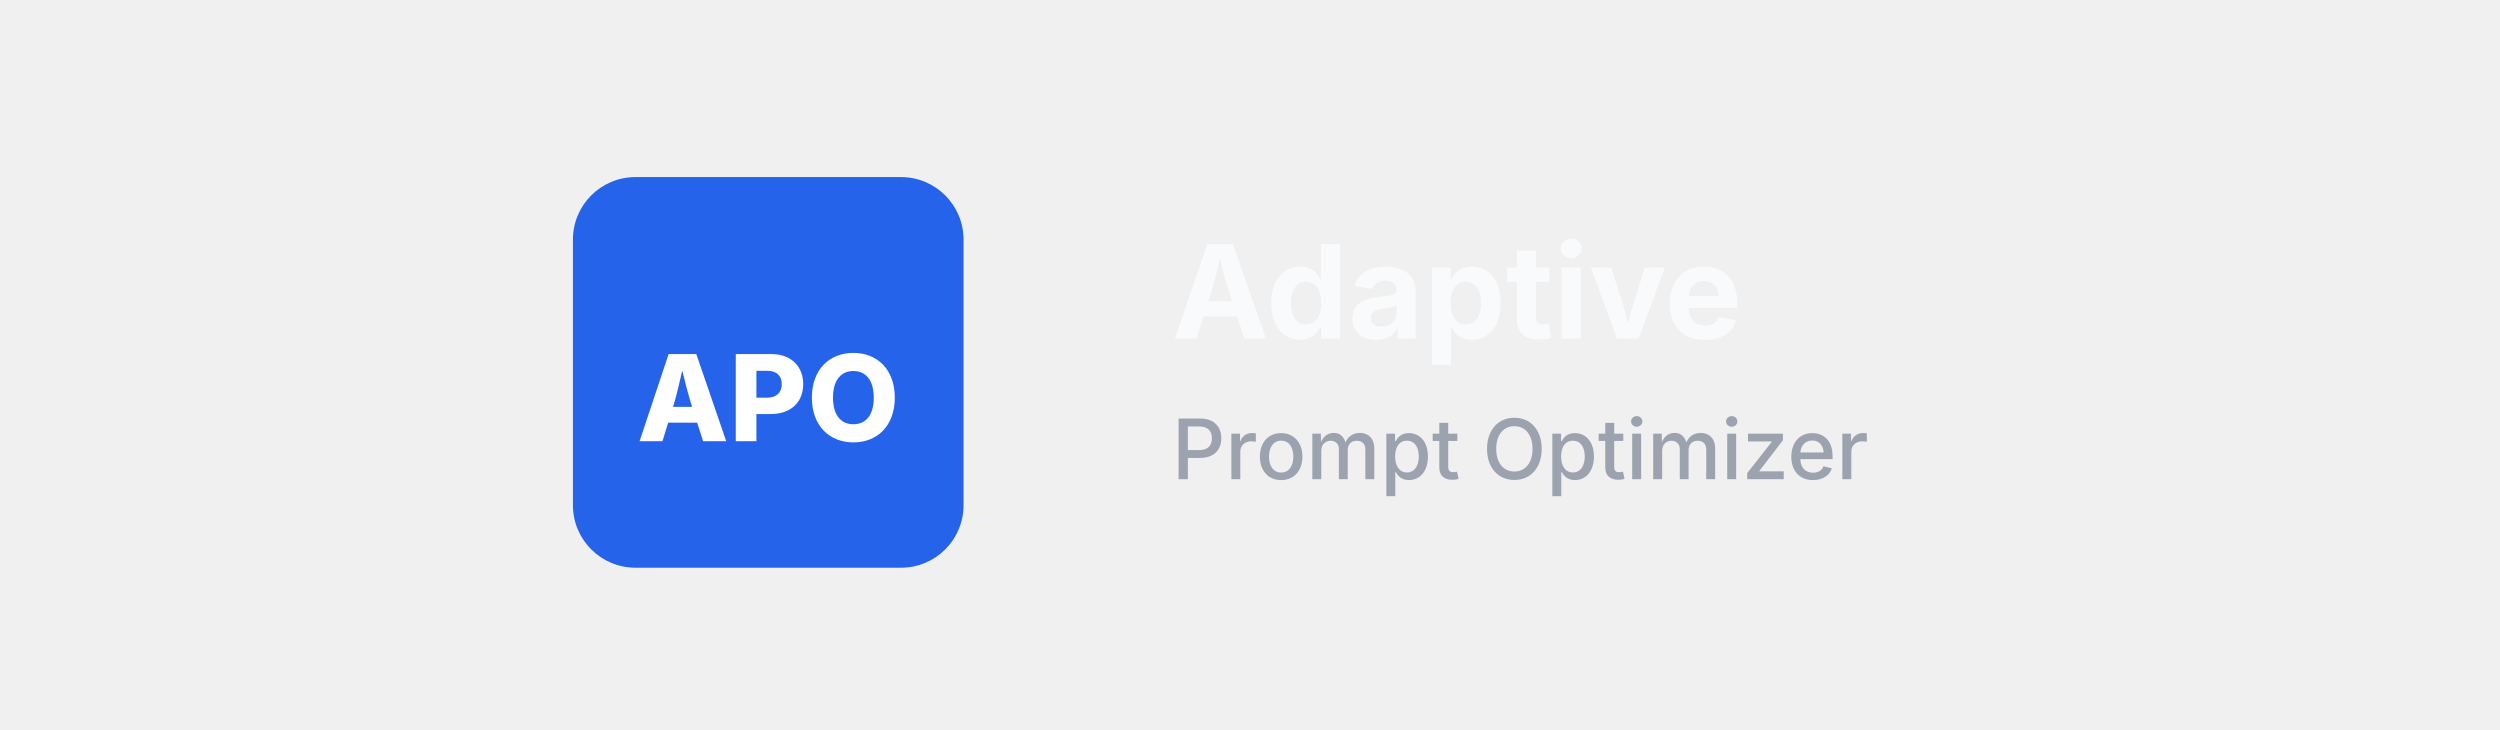
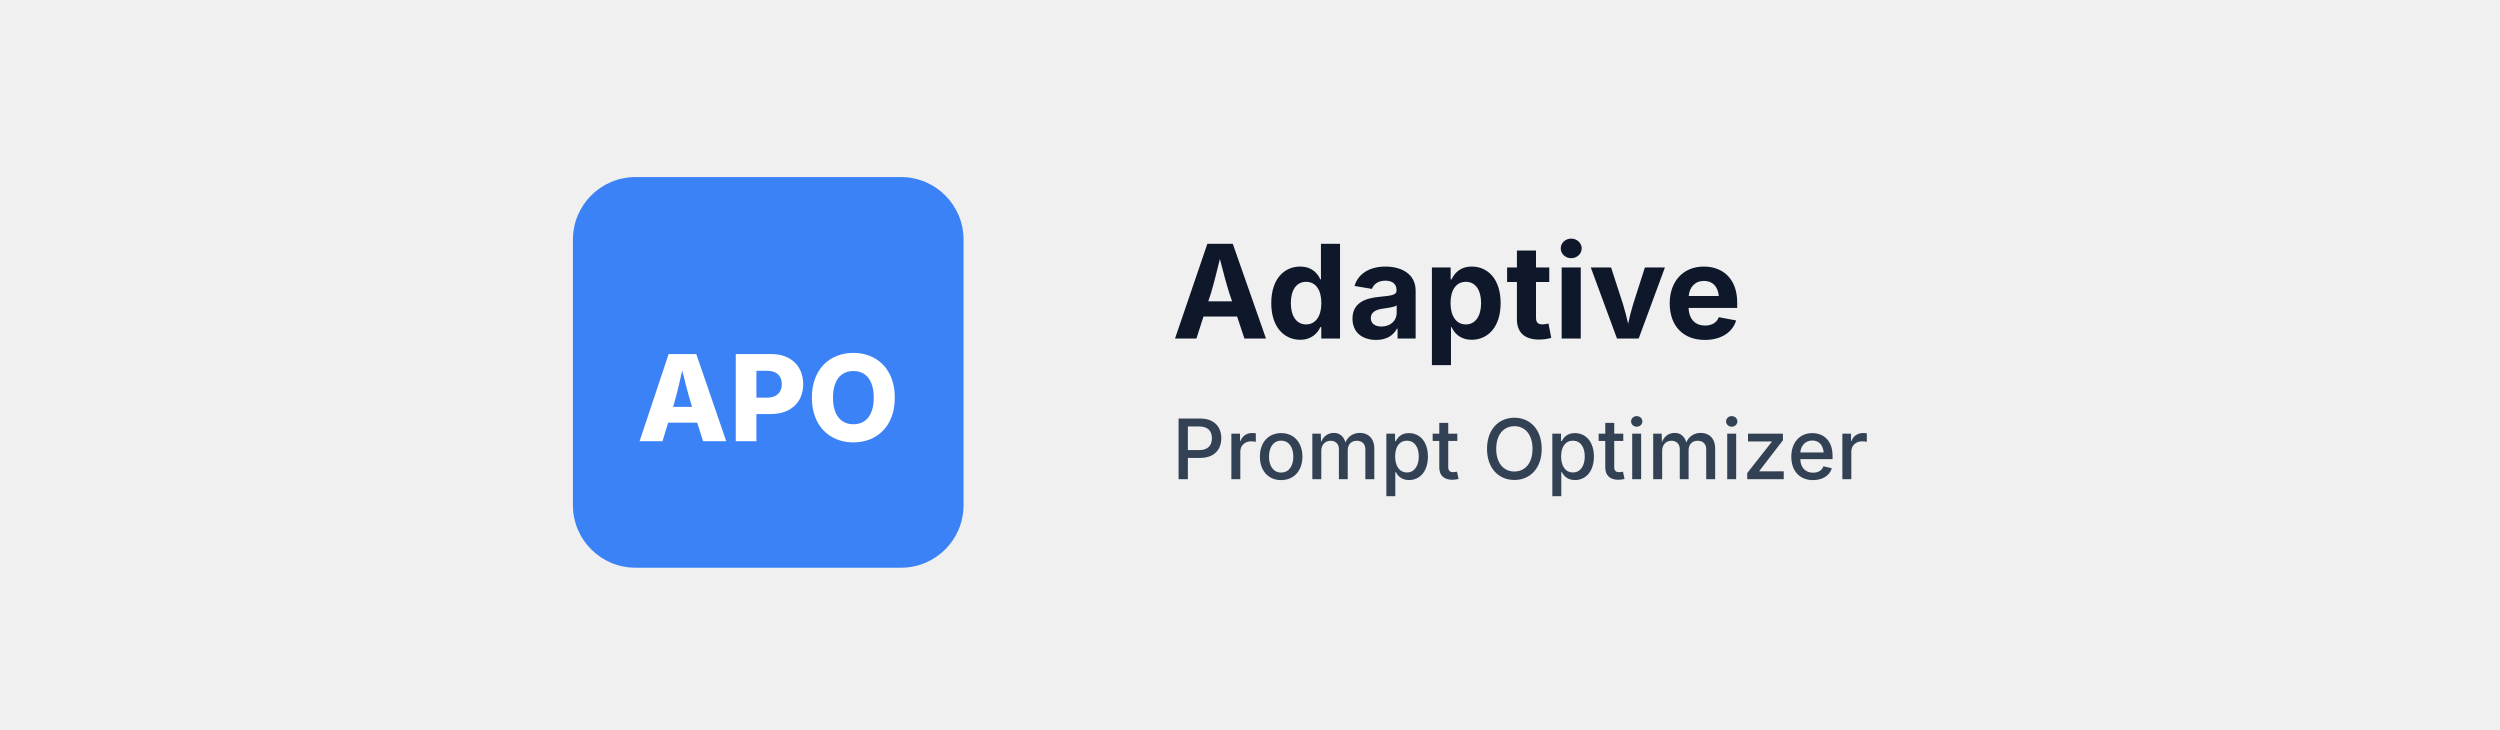
- <svg xmlns="http://www.w3.org/2000/svg" width="960" height="280" viewBox="0 0 960 280" fill="none">
+ <svg xmlns="http://www.w3.org/2000/svg" width="960" height="280" viewBox="0 0 960 280">
  <rect width="960" height="280" fill="none" />
-   <g transform="translate(480,140)" text-rendering="geometricPrecision">
-     <rect x="-260" y="-72" width="150" height="150" rx="24" fill="#2563EB" />
-     <text x="-185" y="12" text-anchor="middle" font-family="Inter, system-ui, -apple-system, 'Segoe UI', Roboto, Helvetica, Arial, sans-serif" font-weight="800" font-size="46" fill="#FFFFFF" dominant-baseline="middle">
-       APO
-     </text>
+   <g transform="translate(480,140)">
+     <rect x="-260" y="-72" width="150" height="150" rx="24" fill="#3B82F6" />
+     <text x="-185" y="12" text-anchor="middle" dominant-baseline="middle" font-family="Inter, system-ui, -apple-system, 'Segoe UI', Roboto, Helvetica, Arial, sans-serif" font-weight="800" font-size="46" fill="#FFFFFF">APO</text>
    <g transform="translate(-30,0)">
-       <text x="0" y="-10" font-family="Inter, system-ui, -apple-system, 'Segoe UI', Roboto, Helvetica, Arial, sans-serif" font-weight="700" font-size="50" fill="#F9FAFB">
-         Adaptive
-       </text>
-       <text x="0" y="44" font-family="Inter, system-ui, -apple-system, 'Segoe UI', Roboto, Helvetica, Arial, sans-serif" font-weight="500" font-size="32" fill="#9CA3AF">
-         Prompt Optimizer
-       </text>
+       <text x="0" y="-10" font-weight="700" font-size="50" font-family="Inter, system-ui, -apple-system, 'Segoe UI', Roboto, Helvetica, Arial, sans-serif" fill="#0F172A">Adaptive</text>
+       <text x="0" y="44" font-weight="500" font-size="32" font-family="Inter, system-ui, -apple-system, 'Segoe UI', Roboto, Helvetica, Arial, sans-serif" fill="#334155">Prompt Optimizer</text>
    </g>
  </g>
</svg>
